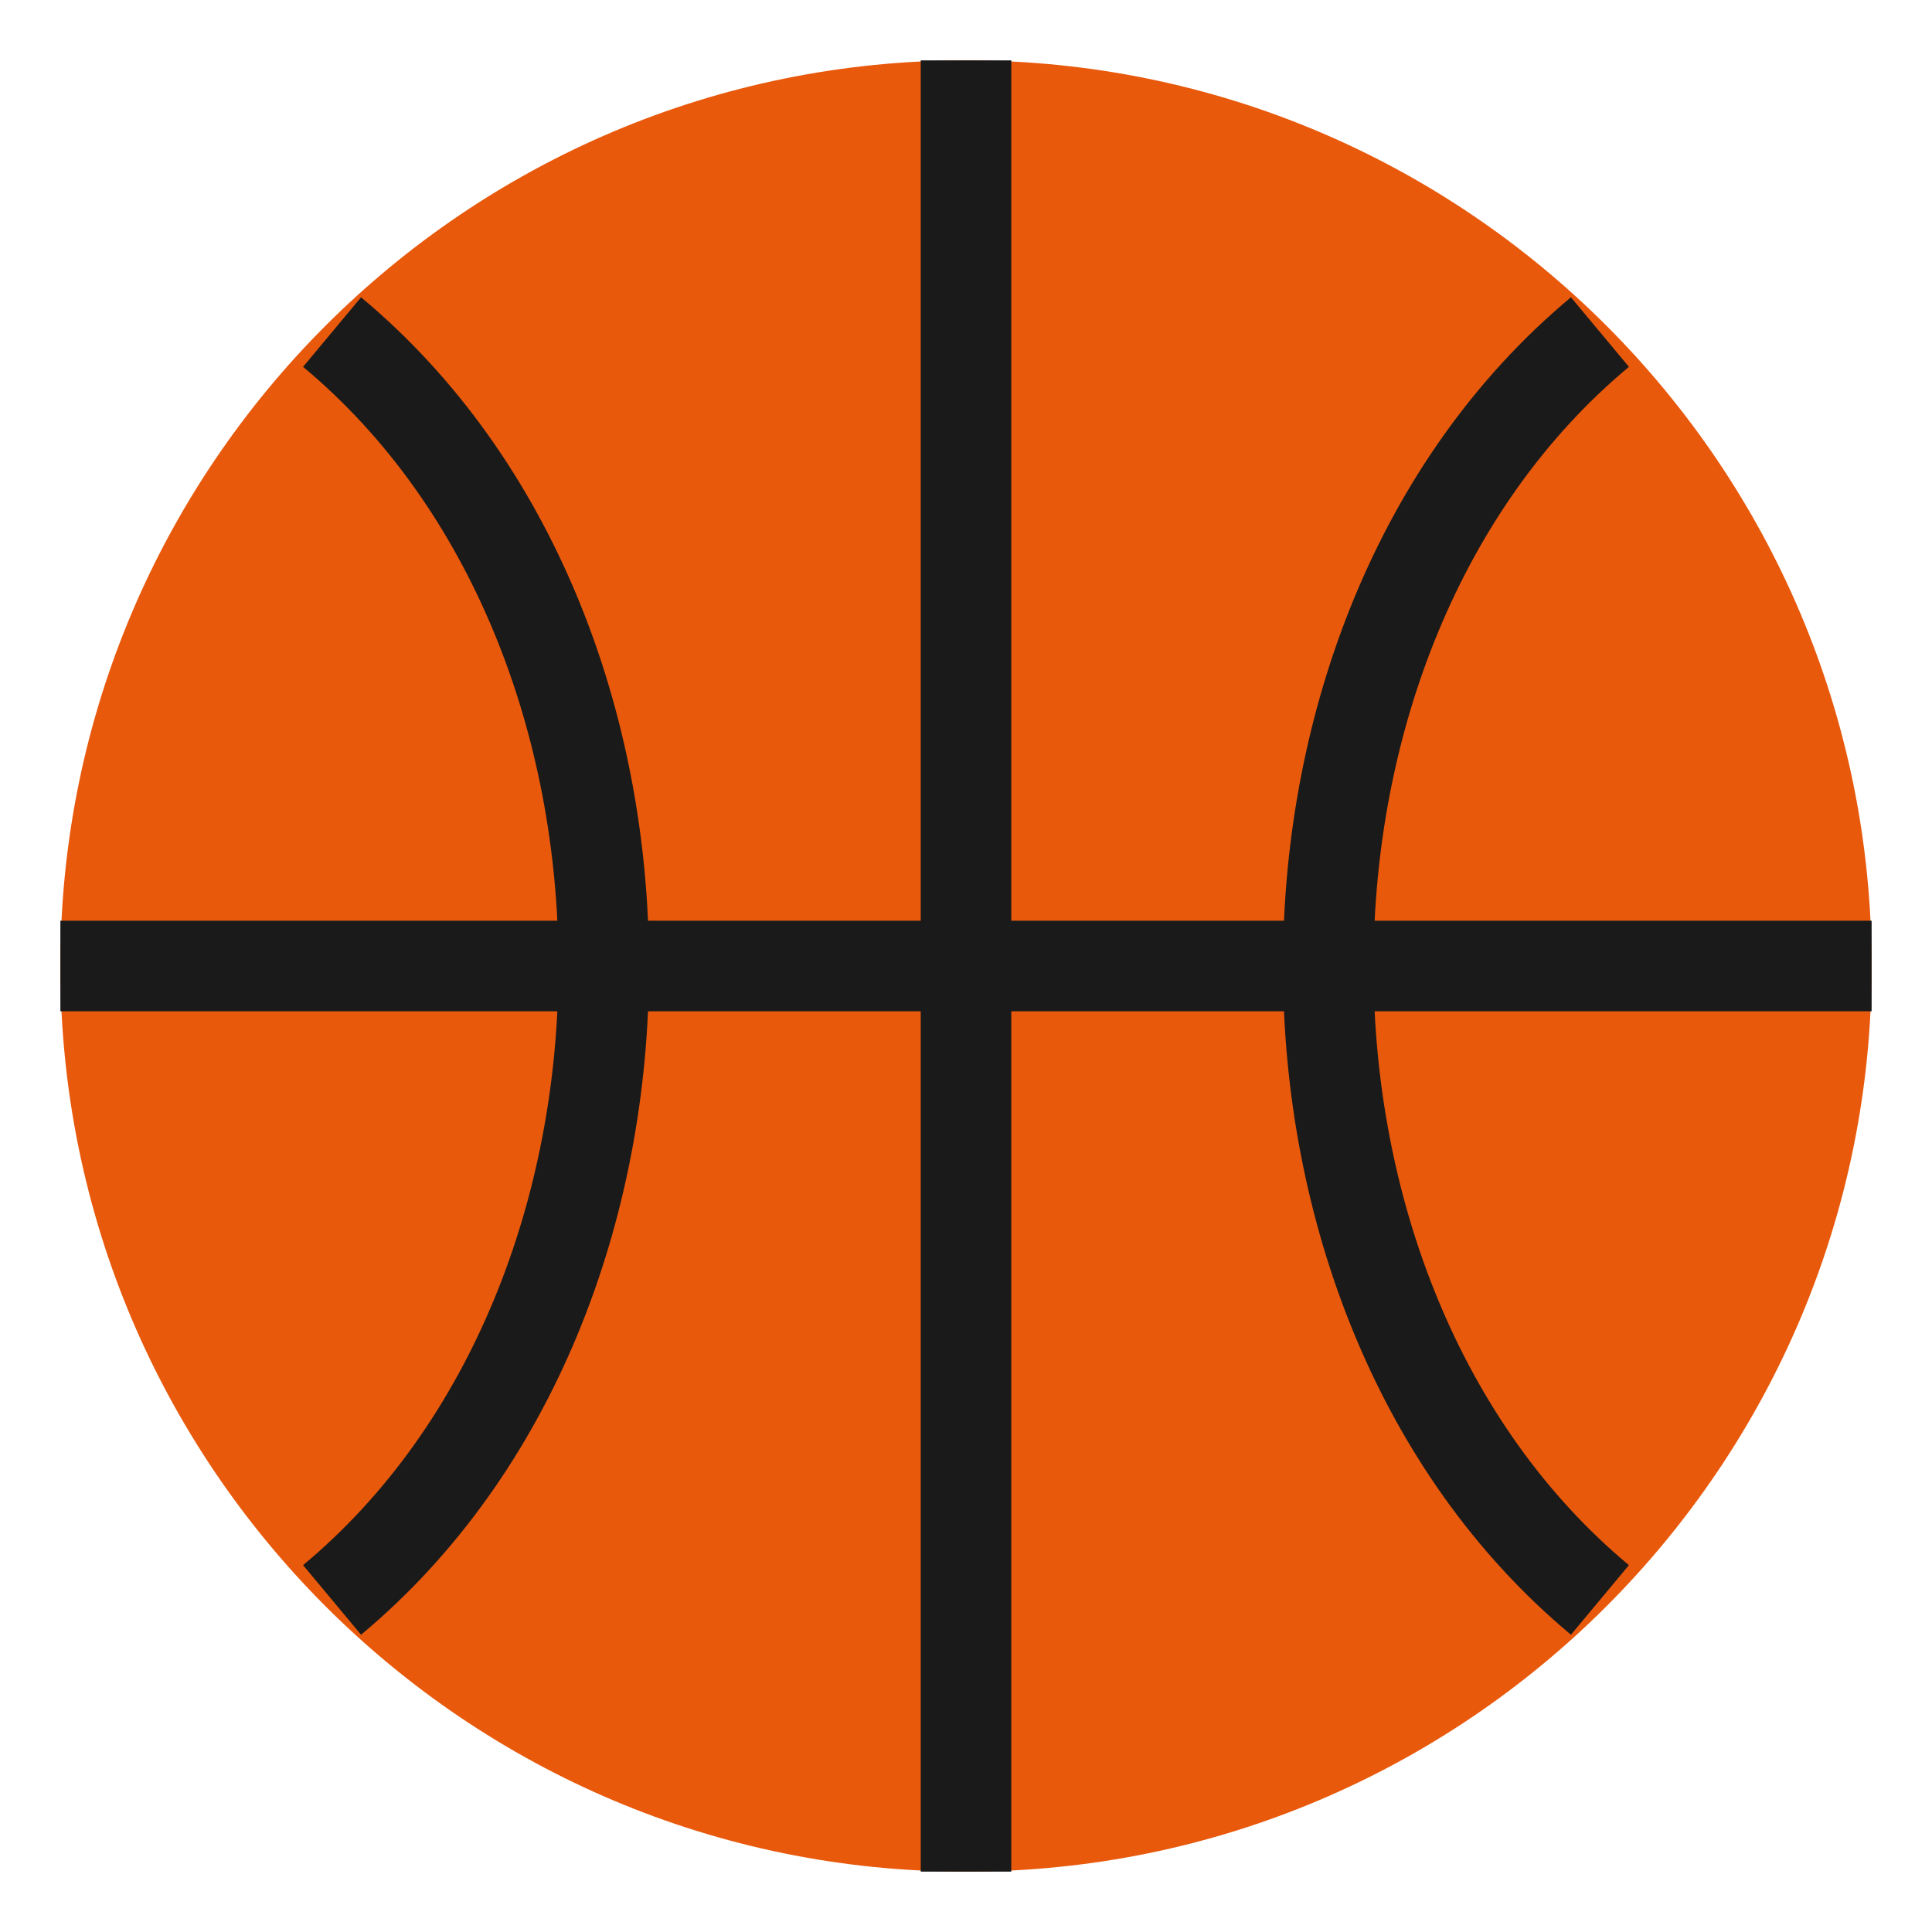
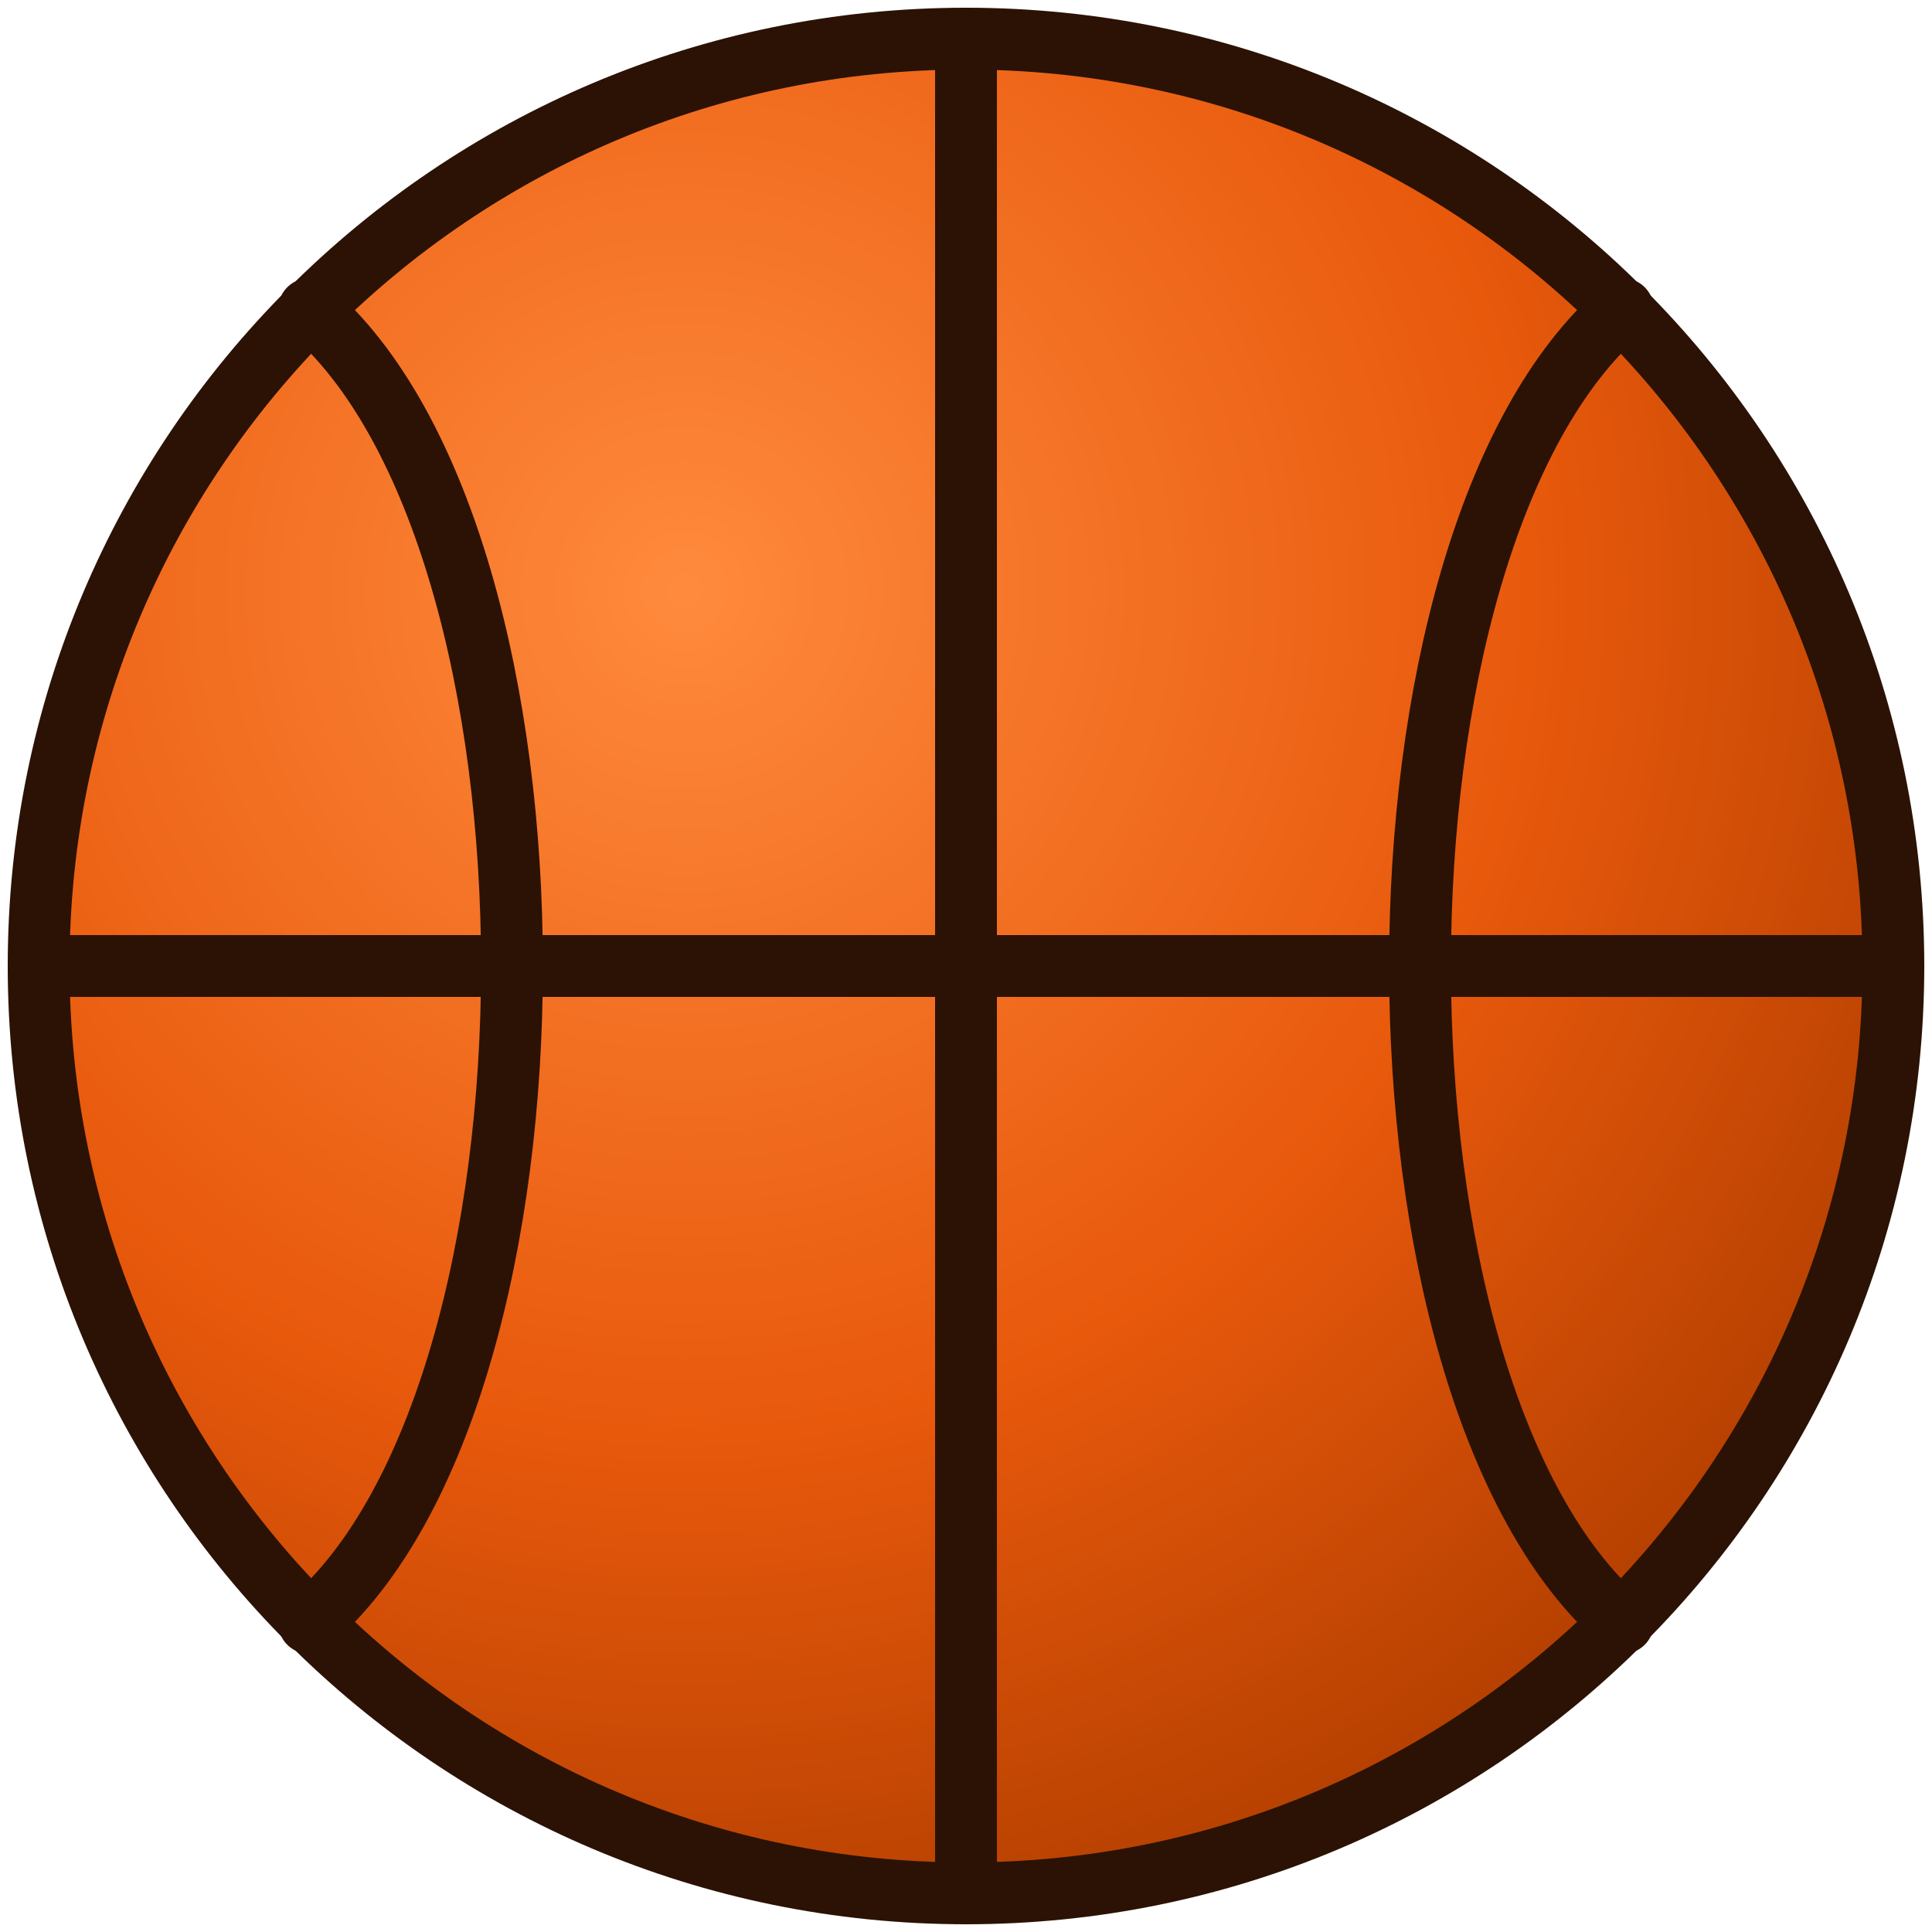
- <svg xmlns="http://www.w3.org/2000/svg" viewBox="0 0 64 64">
-   <circle cx="32" cy="32" r="30" fill="#E8590C" />
-   <path d="M32 2v60M2 32h60M11 11c12 10 12 32 0 42M53 11c-12 10-12 32 0 42" stroke="#1A1A1A" stroke-width="3" fill="none" />
+ <svg xmlns="http://www.w3.org/2000/svg" viewBox="0 0 100 100">
+   <defs>
+     <radialGradient id="g" cx="35%" cy="30%" r="75%">
+       <stop offset="0%" stop-color="#FF8A3D" />
+       <stop offset="60%" stop-color="#E8590C" />
+       <stop offset="100%" stop-color="#B33F00" />
+     </radialGradient>
+   </defs>
+   <circle cx="50" cy="50" r="48" fill="url(#g)" />
+   <g fill="none" stroke="#2B1204" stroke-width="3.2" stroke-linecap="round">
+     <circle cx="50" cy="50" r="48" />
+     <path d="M2 50h96M50 2v96" />
+     <path d="M16 16c14 12 14 56 0 68M84 16c-14 12-14 56 0 68" />
+   </g>
</svg>
